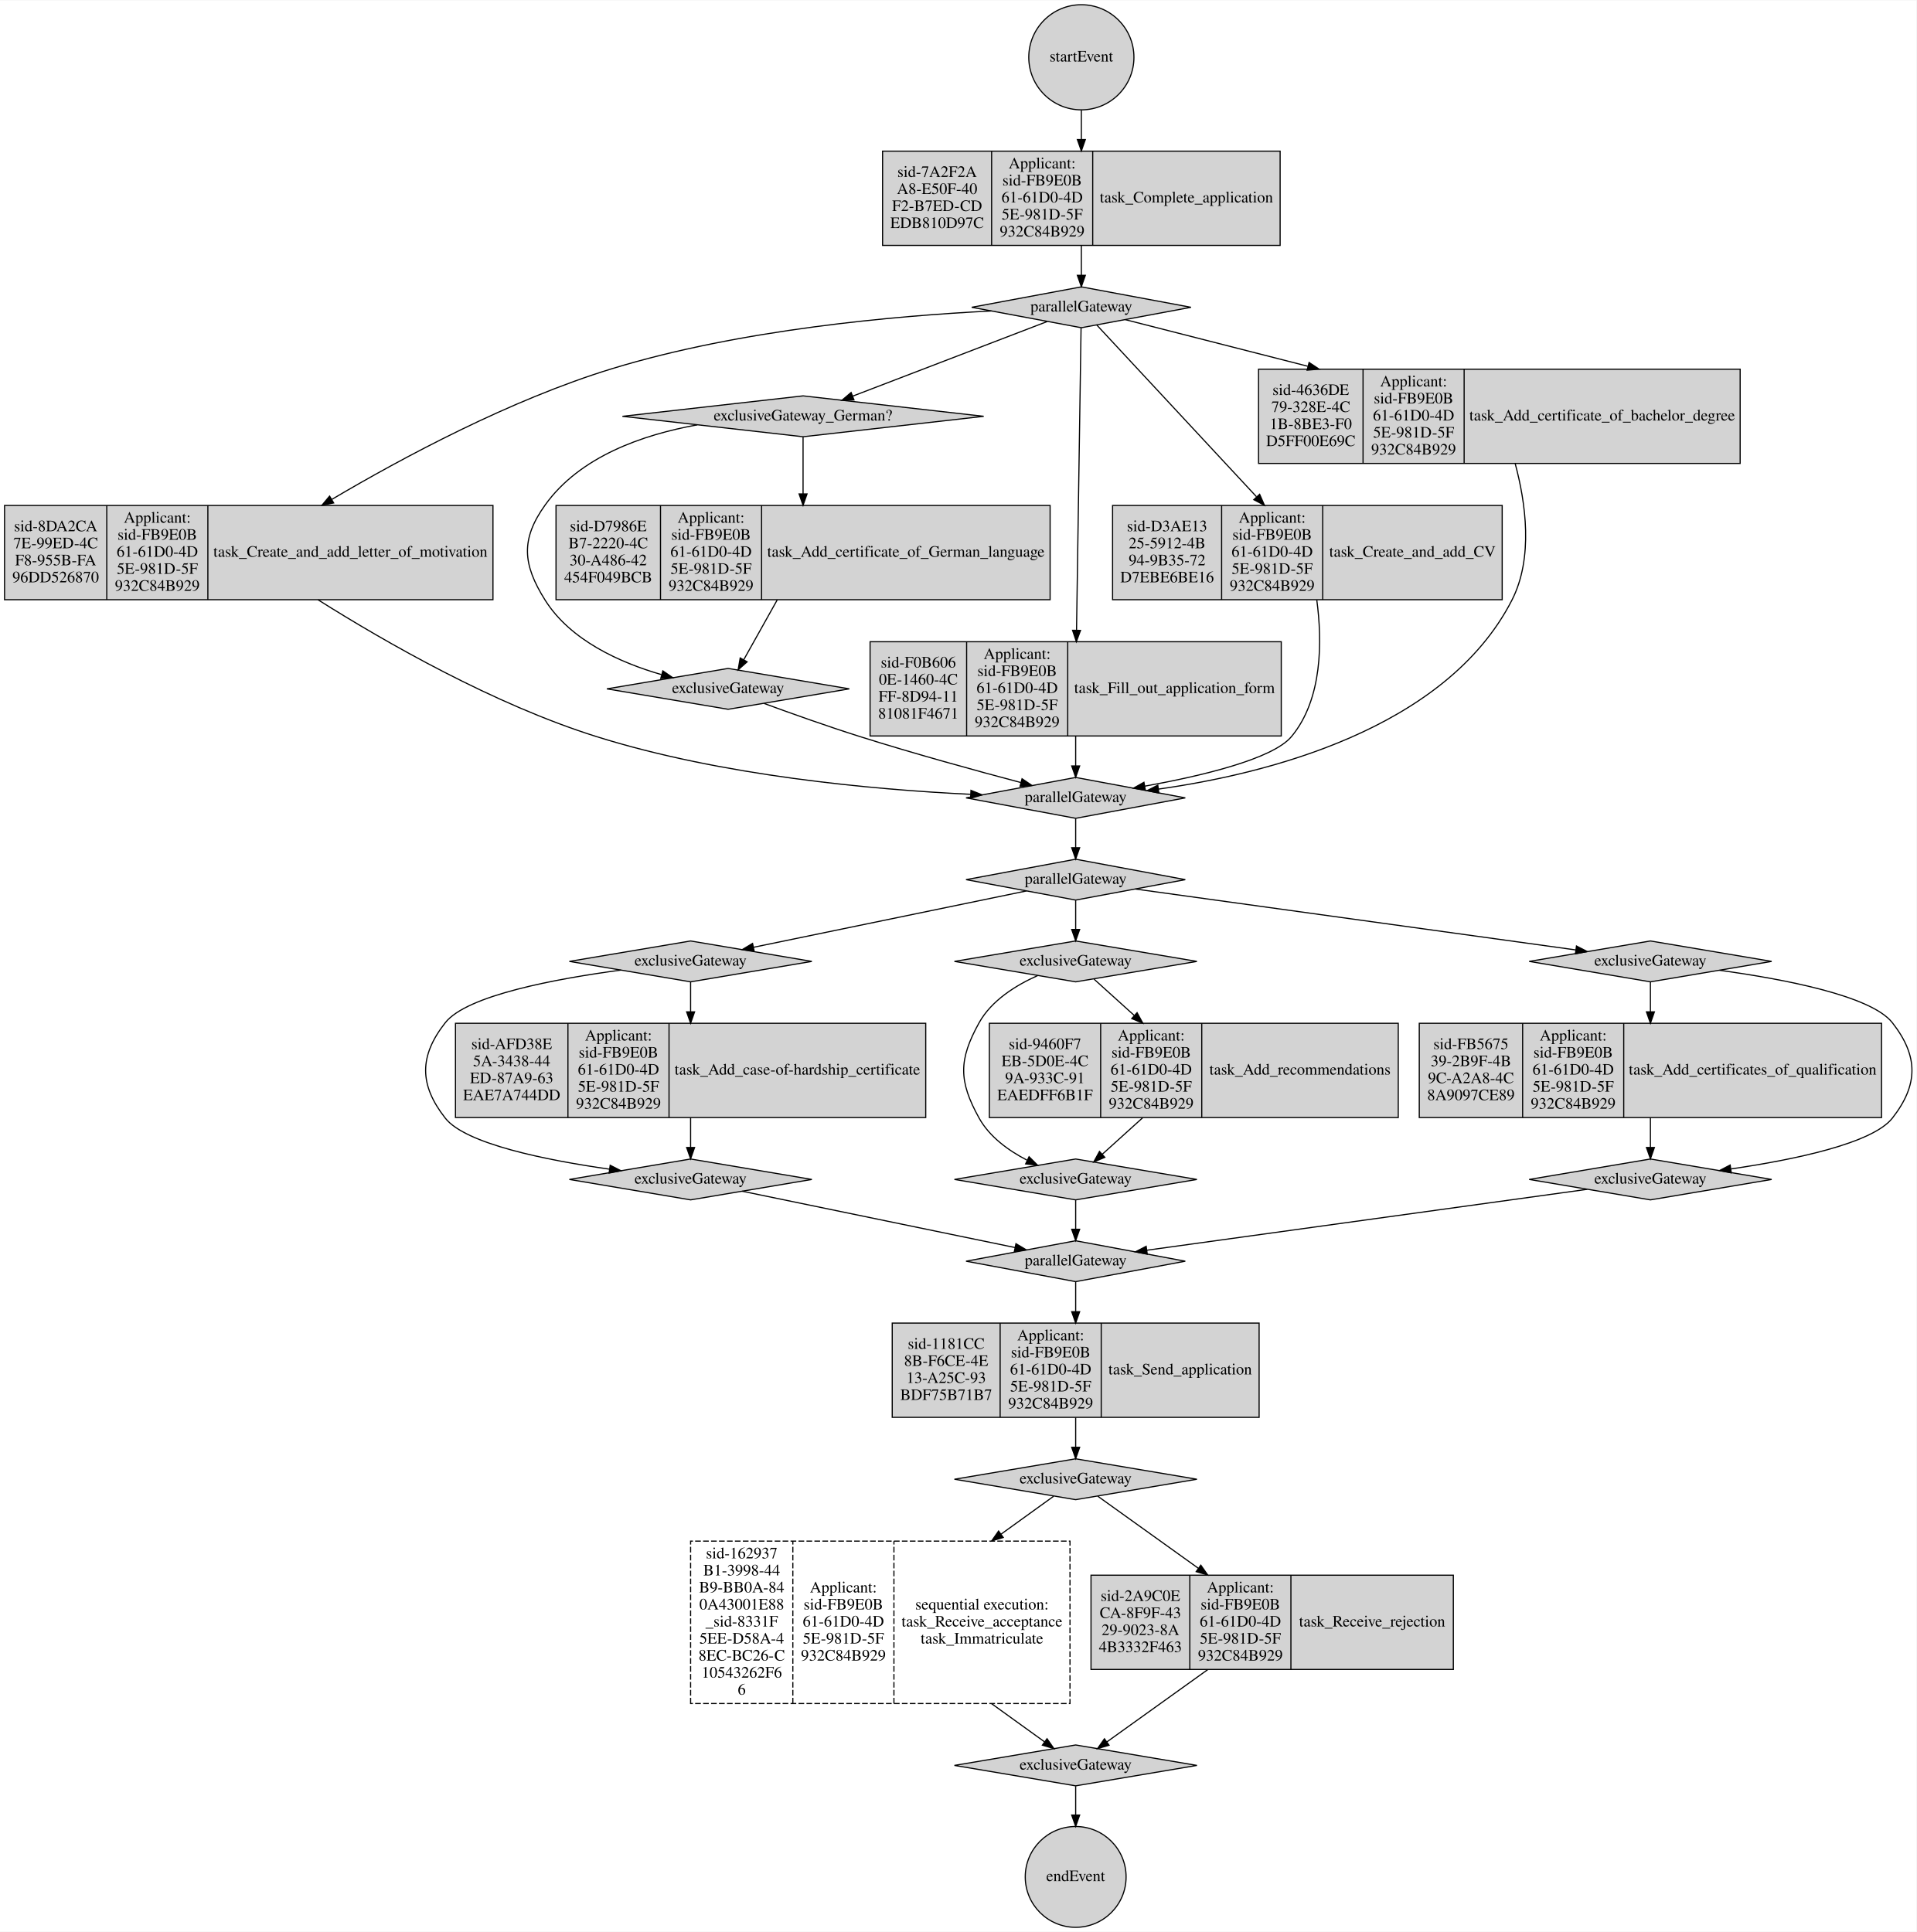
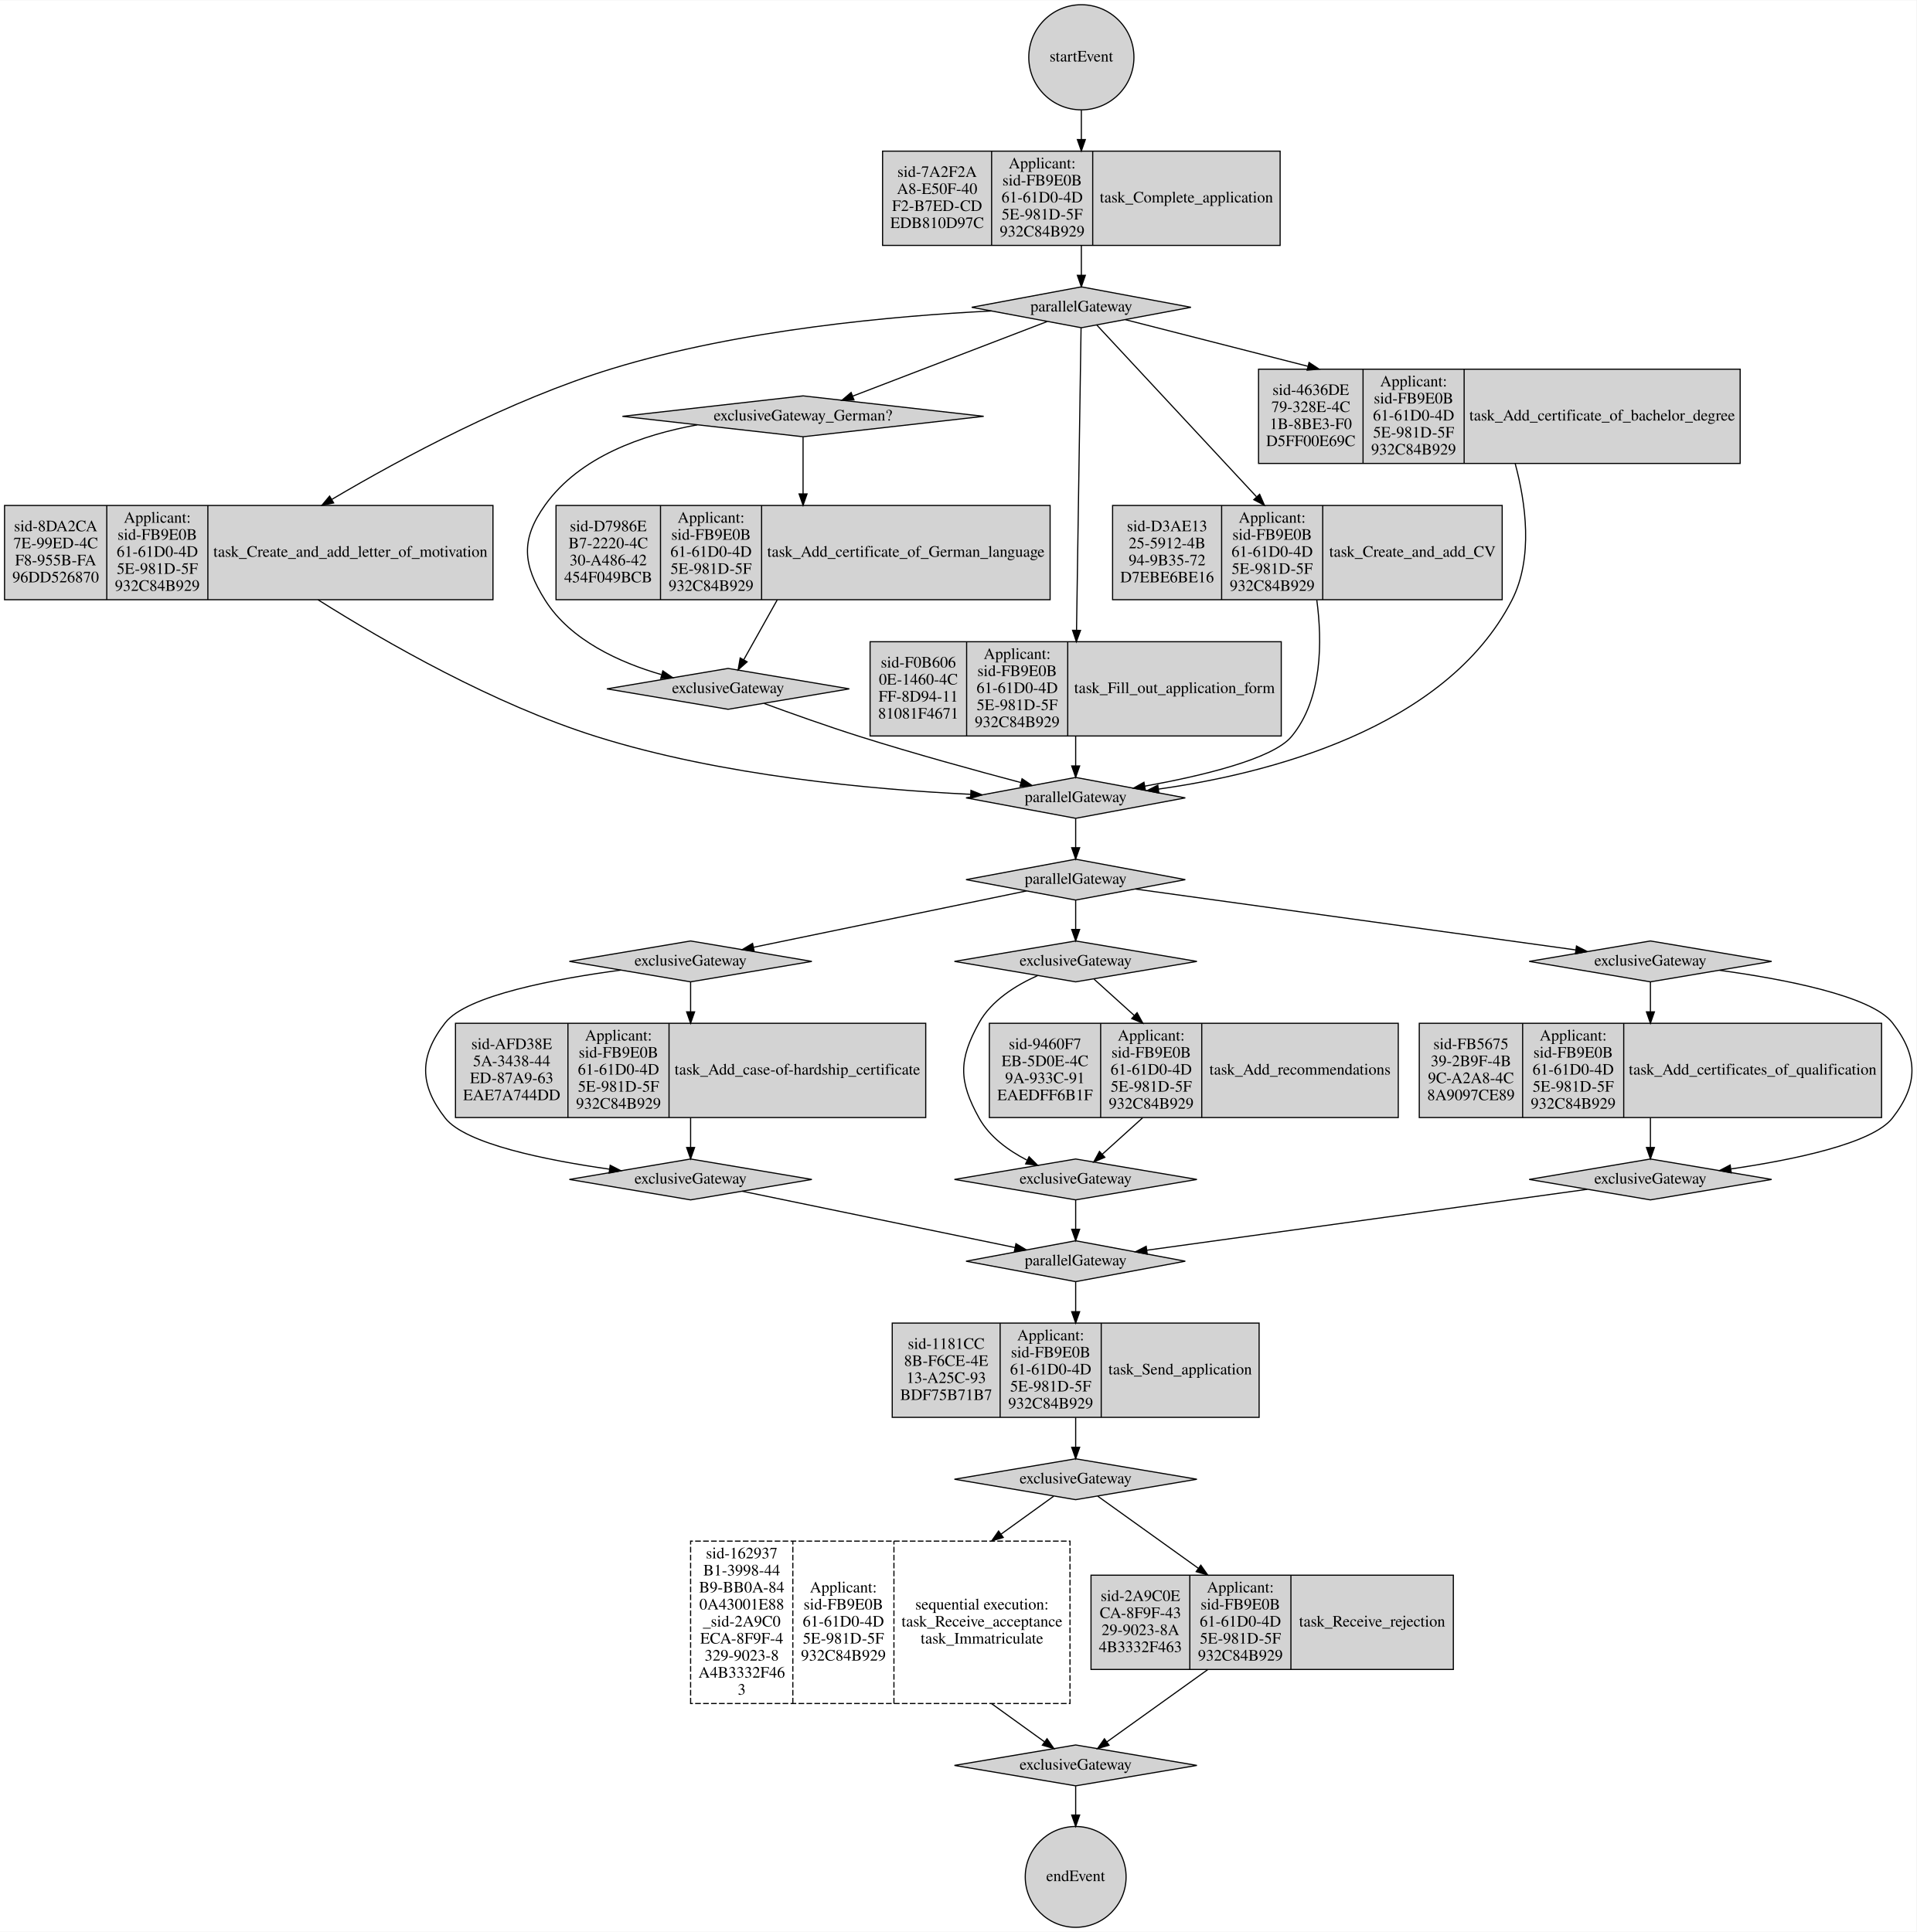
<svg xmlns="http://www.w3.org/2000/svg" width="600px" height="605px" viewBox="0.00 0.00 1687.24 1700.68">
  <g id="graph0" class="graph" transform="scale(1.0 1.0) rotate(0) translate(4 1696.68)">
    <polygon fill="white" stroke="transparent" points="-4,4 -4,-1696.68 1683.24,-1696.68 1683.24,4 -4,4" />
    <g id="node1" class="node">
      <polygon fill="lightgrey" stroke="black" points="637,-1108.39 530.26,-1090.39 637,-1072.39 743.74,-1090.39 637,-1108.39" />
      <text text-anchor="middle" x="637" y="-1086.69" font-family="Times,serif" font-size="14.00">exclusiveGateway</text>
    </g>
-     <g id="node18" class="node">
+     <g id="node17" class="node">
      <polygon fill="lightgrey" stroke="black" points="943,-1012.39 846.48,-994.39 943,-976.39 1039.52,-994.39 943,-1012.39" />
      <text text-anchor="middle" x="943" y="-990.69" font-family="Times,serif" font-size="14.00">parallelGateway</text>
    </g>
    <g id="edge1" class="edge">
      <path fill="none" stroke="black" d="M668.81,-1077.5C692.01,-1068.98 724.28,-1057.46 753,-1048.39 800.81,-1033.29 856.09,-1018.13 894.64,-1007.91" />
      <polygon fill="black" stroke="black" points="895.79,-1011.23 904.56,-1005.3 894,-1004.46 895.79,-1011.23" />
    </g>
    <g id="node2" class="node">
-       <polygon fill="none" stroke="black" stroke-dasharray="5,2" points="604,-196.89 604,-339.89 938,-339.89 938,-196.89 604,-196.89" />
-       <text text-anchor="middle" x="649" y="-324.69" font-family="Times,serif" font-size="14.00">sid-162937</text>
-       <text text-anchor="middle" x="649" y="-309.69" font-family="Times,serif" font-size="14.00">B1-3998-44</text>
-       <text text-anchor="middle" x="649" y="-294.69" font-family="Times,serif" font-size="14.00">B9-BB0A-84</text>
-       <text text-anchor="middle" x="649" y="-279.69" font-family="Times,serif" font-size="14.00">0A43001E88</text>
-       <text text-anchor="middle" x="649" y="-264.69" font-family="Times,serif" font-size="14.00">_sid-8331F</text>
-       <text text-anchor="middle" x="649" y="-249.69" font-family="Times,serif" font-size="14.00">5EE-D58A-4</text>
-       <text text-anchor="middle" x="649" y="-234.69" font-family="Times,serif" font-size="14.00">8EC-BC26-C</text>
-       <text text-anchor="middle" x="649" y="-219.69" font-family="Times,serif" font-size="14.00">10543262F6</text>
-       <text text-anchor="middle" x="649" y="-204.69" font-family="Times,serif" font-size="14.00">6</text>
-       <polyline fill="none" stroke="black" stroke-dasharray="5,2" points="694,-196.89 694,-339.89 " />
-       <text text-anchor="middle" x="738.5" y="-294.69" font-family="Times,serif" font-size="14.00">Applicant:</text>
-       <text text-anchor="middle" x="738.5" y="-279.69" font-family="Times,serif" font-size="14.00">sid-FB9E0B</text>
-       <text text-anchor="middle" x="738.5" y="-264.69" font-family="Times,serif" font-size="14.00">61-61D0-4D</text>
-       <text text-anchor="middle" x="738.5" y="-249.69" font-family="Times,serif" font-size="14.00">5E-981D-5F</text>
-       <text text-anchor="middle" x="738.5" y="-234.69" font-family="Times,serif" font-size="14.00">932C84B929</text>
-       <polyline fill="none" stroke="black" stroke-dasharray="5,2" points="783,-196.89 783,-339.89 " />
-       <text text-anchor="middle" x="860.5" y="-279.69" font-family="Times,serif" font-size="14.00">sequential execution:</text>
-       <text text-anchor="middle" x="860.5" y="-264.69" font-family="Times,serif" font-size="14.00">task_Receive_acceptance</text>
-       <text text-anchor="middle" x="860.5" y="-249.69" font-family="Times,serif" font-size="14.00">task_Immatriculate</text>
-     </g>
-     <g id="node21" class="node">
-       <polygon fill="lightgrey" stroke="black" points="943,-160.39 836.26,-142.39 943,-124.39 1049.74,-142.39 943,-160.39" />
-       <text text-anchor="middle" x="943" y="-138.69" font-family="Times,serif" font-size="14.00">exclusiveGateway</text>
-     </g>
-     <g id="edge2" class="edge">
-       <path fill="none" stroke="black" d="M868.81,-196.88C885.89,-184.56 902.34,-172.7 915.39,-163.3" />
-       <polygon fill="black" stroke="black" points="917.78,-165.89 923.85,-157.2 913.69,-160.21 917.78,-165.89" />
-     </g>
-     <g id="node3" class="node">
      <polygon fill="lightgrey" stroke="black" points="1245.5,-712.89 1245.5,-795.89 1652.5,-795.89 1652.5,-712.89 1245.5,-712.89" />
      <text text-anchor="middle" x="1291" y="-773.19" font-family="Times,serif" font-size="14.00">sid-FB5675</text>
      <text text-anchor="middle" x="1291" y="-758.19" font-family="Times,serif" font-size="14.00">39-2B9F-4B</text>
      <text text-anchor="middle" x="1291" y="-743.19" font-family="Times,serif" font-size="14.00">9C-A2A8-4C</text>
      <text text-anchor="middle" x="1291" y="-728.19" font-family="Times,serif" font-size="14.00">8A9097CE89</text>
      <polyline fill="none" stroke="black" points="1336.5,-712.89 1336.5,-795.89 " />
      <text text-anchor="middle" x="1381" y="-780.69" font-family="Times,serif" font-size="14.00">Applicant:</text>
      <text text-anchor="middle" x="1381" y="-765.69" font-family="Times,serif" font-size="14.00">sid-FB9E0B</text>
      <text text-anchor="middle" x="1381" y="-750.69" font-family="Times,serif" font-size="14.00">61-61D0-4D</text>
      <text text-anchor="middle" x="1381" y="-735.69" font-family="Times,serif" font-size="14.00">5E-981D-5F</text>
      <text text-anchor="middle" x="1381" y="-720.69" font-family="Times,serif" font-size="14.00">932C84B929</text>
      <polyline fill="none" stroke="black" points="1425.5,-712.89 1425.5,-795.89 " />
      <text text-anchor="middle" x="1539" y="-750.69" font-family="Times,serif" font-size="14.00">task_Add_certificates_of_qualification</text>
    </g>
-     <g id="node6" class="node">
+     <g id="node5" class="node">
      <polygon fill="lightgrey" stroke="black" points="1449,-676.39 1342.26,-658.39 1449,-640.39 1555.74,-658.39 1449,-676.39" />
      <text text-anchor="middle" x="1449" y="-654.69" font-family="Times,serif" font-size="14.00">exclusiveGateway</text>
    </g>
-     <g id="edge3" class="edge">
+     <g id="edge2" class="edge">
      <path fill="none" stroke="black" d="M1449,-712.71C1449,-703.88 1449,-694.74 1449,-686.58" />
      <polygon fill="black" stroke="black" points="1452.5,-686.52 1449,-676.52 1445.5,-686.52 1452.5,-686.52" />
    </g>
-     <g id="node4" class="node">
+     <g id="node3" class="node">
      <polygon fill="lightgrey" stroke="black" points="0,-1168.89 0,-1251.89 430,-1251.89 430,-1168.89 0,-1168.89" />
      <text text-anchor="middle" x="45" y="-1229.19" font-family="Times,serif" font-size="14.00">sid-8DA2CA</text>
      <text text-anchor="middle" x="45" y="-1214.19" font-family="Times,serif" font-size="14.00">7E-99ED-4C</text>
      <text text-anchor="middle" x="45" y="-1199.19" font-family="Times,serif" font-size="14.00">F8-955B-FA</text>
      <text text-anchor="middle" x="45" y="-1184.19" font-family="Times,serif" font-size="14.00">96DD526870</text>
      <polyline fill="none" stroke="black" points="90,-1168.89 90,-1251.89 " />
      <text text-anchor="middle" x="134.5" y="-1236.69" font-family="Times,serif" font-size="14.00">Applicant:</text>
      <text text-anchor="middle" x="134.5" y="-1221.69" font-family="Times,serif" font-size="14.00">sid-FB9E0B</text>
      <text text-anchor="middle" x="134.5" y="-1206.69" font-family="Times,serif" font-size="14.00">61-61D0-4D</text>
      <text text-anchor="middle" x="134.5" y="-1191.69" font-family="Times,serif" font-size="14.00">5E-981D-5F</text>
      <text text-anchor="middle" x="134.5" y="-1176.69" font-family="Times,serif" font-size="14.00">932C84B929</text>
      <polyline fill="none" stroke="black" points="179,-1168.89 179,-1251.89 " />
      <text text-anchor="middle" x="304.5" y="-1206.69" font-family="Times,serif" font-size="14.00">task_Create_and_add_letter_of_motivation</text>
    </g>
-     <g id="edge4" class="edge">
+     <g id="edge3" class="edge">
      <path fill="none" stroke="black" d="M275.99,-1168.82C335.77,-1131.16 430.81,-1076.75 521,-1048.39 630.94,-1013.83 763.67,-1001.71 850.55,-997.51" />
      <polygon fill="black" stroke="black" points="850.82,-1001.01 860.65,-997.05 850.5,-994.01 850.82,-1001.01" />
    </g>
-     <g id="node5" class="node">
+     <g id="node4" class="node">
      <polygon fill="lightgrey" stroke="black" points="604,-868.39 497.26,-850.39 604,-832.39 710.74,-850.39 604,-868.39" />
      <text text-anchor="middle" x="604" y="-846.69" font-family="Times,serif" font-size="14.00">exclusiveGateway</text>
    </g>
-     <g id="node7" class="node">
+     <g id="node6" class="node">
      <polygon fill="lightgrey" stroke="black" points="604,-676.39 497.26,-658.39 604,-640.39 710.74,-658.39 604,-676.39" />
      <text text-anchor="middle" x="604" y="-654.69" font-family="Times,serif" font-size="14.00">exclusiveGateway</text>
    </g>
-     <g id="edge6" class="edge">
+     <g id="edge5" class="edge">
      <path fill="none" stroke="black" d="M542.63,-842.73C485.68,-835.14 406.94,-820.55 388,-796.39 364.96,-767.02 364.96,-741.77 388,-712.39 405.83,-689.65 476.66,-675.39 532.41,-667.46" />
      <polygon fill="black" stroke="black" points="533.2,-670.88 542.63,-666.05 532.24,-663.95 533.2,-670.88" />
    </g>
-     <g id="node8" class="node">
+     <g id="node7" class="node">
      <polygon fill="lightgrey" stroke="black" points="397,-712.89 397,-795.89 811,-795.89 811,-712.89 397,-712.89" />
      <text text-anchor="middle" x="446.5" y="-773.19" font-family="Times,serif" font-size="14.00">sid-AFD38E</text>
      <text text-anchor="middle" x="446.5" y="-758.19" font-family="Times,serif" font-size="14.00">5A-3438-44</text>
      <text text-anchor="middle" x="446.5" y="-743.19" font-family="Times,serif" font-size="14.00">ED-87A9-63</text>
      <text text-anchor="middle" x="446.5" y="-728.19" font-family="Times,serif" font-size="14.00">EAE7A744DD</text>
      <polyline fill="none" stroke="black" points="496,-712.89 496,-795.89 " />
      <text text-anchor="middle" x="540.5" y="-780.69" font-family="Times,serif" font-size="14.00">Applicant:</text>
      <text text-anchor="middle" x="540.5" y="-765.69" font-family="Times,serif" font-size="14.00">sid-FB9E0B</text>
      <text text-anchor="middle" x="540.5" y="-750.69" font-family="Times,serif" font-size="14.00">61-61D0-4D</text>
      <text text-anchor="middle" x="540.5" y="-735.69" font-family="Times,serif" font-size="14.00">5E-981D-5F</text>
      <text text-anchor="middle" x="540.5" y="-720.69" font-family="Times,serif" font-size="14.00">932C84B929</text>
      <polyline fill="none" stroke="black" points="585,-712.89 585,-795.89 " />
      <text text-anchor="middle" x="698" y="-750.69" font-family="Times,serif" font-size="14.00">task_Add_case-of-hardship_certificate</text>
    </g>
-     <g id="edge5" class="edge">
+     <g id="edge4" class="edge">
      <path fill="none" stroke="black" d="M604,-832.15C604,-824.68 604,-815.5 604,-806.12" />
      <polygon fill="black" stroke="black" points="607.5,-805.94 604,-795.94 600.5,-805.94 607.5,-805.94" />
    </g>
-     <g id="node11" class="node">
+     <g id="node10" class="node">
      <polygon fill="lightgrey" stroke="black" points="943,-604.39 846.48,-586.39 943,-568.39 1039.52,-586.39 943,-604.39" />
      <text text-anchor="middle" x="943" y="-582.69" font-family="Times,serif" font-size="14.00">parallelGateway</text>
    </g>
-     <g id="edge7" class="edge">
+     <g id="edge6" class="edge">
      <path fill="none" stroke="black" d="M1393.4,-649.7C1298.34,-636.55 1105.2,-609.83 1005.57,-596.05" />
      <polygon fill="black" stroke="black" points="1006.03,-592.58 995.64,-594.67 1005.07,-599.51 1006.03,-592.58" />
    </g>
-     <g id="edge8" class="edge">
+     <g id="edge7" class="edge">
      <path fill="none" stroke="black" d="M649.37,-648.02C711.66,-635.16 823.47,-612.07 889.69,-598.4" />
      <polygon fill="black" stroke="black" points="890.42,-601.82 899.51,-596.37 889.01,-594.97 890.42,-601.82" />
    </g>
-     <g id="edge9" class="edge">
+     <g id="edge8" class="edge">
      <path fill="none" stroke="black" d="M604,-712.71C604,-703.88 604,-694.74 604,-686.58" />
      <polygon fill="black" stroke="black" points="607.5,-686.52 604,-676.52 600.5,-686.52 607.5,-686.52" />
    </g>
-     <g id="node9" class="node">
+     <g id="node8" class="node">
      <polygon fill="lightgrey" stroke="black" points="948,-1444.39 851.48,-1426.39 948,-1408.39 1044.52,-1426.39 948,-1444.39" />
      <text text-anchor="middle" x="948" y="-1422.69" font-family="Times,serif" font-size="14.00">parallelGateway</text>
    </g>
-     <g id="edge14" class="edge">
+     <g id="edge13" class="edge">
      <path fill="none" stroke="black" d="M868.7,-1423.14C784.3,-1418.92 647.68,-1406.86 535,-1372.39 445.68,-1345.07 351.03,-1294.39 288.04,-1257.17" />
      <polygon fill="black" stroke="black" points="289.75,-1254.11 279.37,-1252.01 286.17,-1260.13 289.75,-1254.11" />
    </g>
-     <g id="node14" class="node">
+     <g id="node13" class="node">
      <polygon fill="lightgrey" stroke="black" points="703,-1348.39 543.97,-1330.39 703,-1312.39 862.03,-1330.39 703,-1348.39" />
      <text text-anchor="middle" x="703" y="-1326.69" font-family="Times,serif" font-size="14.00">exclusiveGateway_German?</text>
    </g>
-     <g id="edge13" class="edge">
+     <g id="edge12" class="edge">
      <path fill="none" stroke="black" d="M917.96,-1413.87C875.07,-1397.41 796.04,-1367.09 746.68,-1348.15" />
      <polygon fill="black" stroke="black" points="747.82,-1344.84 737.23,-1344.52 745.31,-1351.37 747.82,-1344.84" />
    </g>
-     <g id="node16" class="node">
+     <g id="node15" class="node">
      <polygon fill="lightgrey" stroke="black" points="762,-1048.89 762,-1131.89 1124,-1131.89 1124,-1048.89 762,-1048.89" />
      <text text-anchor="middle" x="804.5" y="-1109.19" font-family="Times,serif" font-size="14.00">sid-F0B606</text>
      <text text-anchor="middle" x="804.5" y="-1094.19" font-family="Times,serif" font-size="14.00">0E-1460-4C</text>
      <text text-anchor="middle" x="804.5" y="-1079.19" font-family="Times,serif" font-size="14.00">FF-8D94-11</text>
      <text text-anchor="middle" x="804.5" y="-1064.19" font-family="Times,serif" font-size="14.00">81081F4671</text>
      <polyline fill="none" stroke="black" points="847,-1048.89 847,-1131.89 " />
      <text text-anchor="middle" x="891.5" y="-1116.69" font-family="Times,serif" font-size="14.00">Applicant:</text>
      <text text-anchor="middle" x="891.5" y="-1101.69" font-family="Times,serif" font-size="14.00">sid-FB9E0B</text>
      <text text-anchor="middle" x="891.5" y="-1086.69" font-family="Times,serif" font-size="14.00">61-61D0-4D</text>
      <text text-anchor="middle" x="891.5" y="-1071.69" font-family="Times,serif" font-size="14.00">5E-981D-5F</text>
      <text text-anchor="middle" x="891.5" y="-1056.69" font-family="Times,serif" font-size="14.00">932C84B929</text>
      <polyline fill="none" stroke="black" points="936,-1048.89 936,-1131.89 " />
      <text text-anchor="middle" x="1030" y="-1086.69" font-family="Times,serif" font-size="14.00">task_Fill_out_application_form</text>
    </g>
-     <g id="edge12" class="edge">
+     <g id="edge11" class="edge">
      <path fill="none" stroke="black" d="M947.75,-1408.37C947.02,-1359.74 944.91,-1218.8 943.76,-1142.28" />
      <polygon fill="black" stroke="black" points="947.26,-1141.87 943.61,-1131.92 940.26,-1141.97 947.26,-1141.87" />
    </g>
-     <g id="node17" class="node">
+     <g id="node16" class="node">
      <polygon fill="lightgrey" stroke="black" points="975.5,-1168.89 975.5,-1251.89 1318.5,-1251.89 1318.5,-1168.89 975.5,-1168.89" />
      <text text-anchor="middle" x="1023.5" y="-1229.19" font-family="Times,serif" font-size="14.00">sid-D3AE13</text>
      <text text-anchor="middle" x="1023.5" y="-1214.19" font-family="Times,serif" font-size="14.00">25-5912-4B</text>
      <text text-anchor="middle" x="1023.5" y="-1199.19" font-family="Times,serif" font-size="14.00">94-9B35-72</text>
      <text text-anchor="middle" x="1023.5" y="-1184.19" font-family="Times,serif" font-size="14.00">D7EBE6BE16</text>
      <polyline fill="none" stroke="black" points="1071.5,-1168.89 1071.5,-1251.89 " />
      <text text-anchor="middle" x="1116" y="-1236.69" font-family="Times,serif" font-size="14.00">Applicant:</text>
      <text text-anchor="middle" x="1116" y="-1221.69" font-family="Times,serif" font-size="14.00">sid-FB9E0B</text>
      <text text-anchor="middle" x="1116" y="-1206.69" font-family="Times,serif" font-size="14.00">61-61D0-4D</text>
      <text text-anchor="middle" x="1116" y="-1191.69" font-family="Times,serif" font-size="14.00">5E-981D-5F</text>
      <text text-anchor="middle" x="1116" y="-1176.69" font-family="Times,serif" font-size="14.00">932C84B929</text>
      <polyline fill="none" stroke="black" points="1160.5,-1168.89 1160.5,-1251.89 " />
      <text text-anchor="middle" x="1239.5" y="-1206.69" font-family="Times,serif" font-size="14.00">task_Create_and_add_CV</text>
    </g>
-     <g id="edge11" class="edge">
+     <g id="edge10" class="edge">
      <path fill="none" stroke="black" d="M961.68,-1410.68C990.18,-1380.03 1057.04,-1308.13 1102.16,-1259.61" />
      <polygon fill="black" stroke="black" points="1104.96,-1261.74 1109.21,-1252.03 1099.83,-1256.97 1104.96,-1261.74" />
    </g>
    <g id="node26" class="node">
      <polygon fill="lightgrey" stroke="black" points="1104,-1288.89 1104,-1371.89 1528,-1371.89 1528,-1288.89 1104,-1288.89" />
      <text text-anchor="middle" x="1150" y="-1349.19" font-family="Times,serif" font-size="14.00">sid-4636DE</text>
      <text text-anchor="middle" x="1150" y="-1334.19" font-family="Times,serif" font-size="14.00">79-328E-4C</text>
      <text text-anchor="middle" x="1150" y="-1319.19" font-family="Times,serif" font-size="14.00">1B-8BE3-F0</text>
      <text text-anchor="middle" x="1150" y="-1304.19" font-family="Times,serif" font-size="14.00">D5FF00E69C</text>
      <polyline fill="none" stroke="black" points="1196,-1288.89 1196,-1371.89 " />
      <text text-anchor="middle" x="1240.5" y="-1356.69" font-family="Times,serif" font-size="14.00">Applicant:</text>
      <text text-anchor="middle" x="1240.5" y="-1341.69" font-family="Times,serif" font-size="14.00">sid-FB9E0B</text>
      <text text-anchor="middle" x="1240.5" y="-1326.69" font-family="Times,serif" font-size="14.00">61-61D0-4D</text>
      <text text-anchor="middle" x="1240.5" y="-1311.69" font-family="Times,serif" font-size="14.00">5E-981D-5F</text>
      <text text-anchor="middle" x="1240.5" y="-1296.69" font-family="Times,serif" font-size="14.00">932C84B929</text>
      <polyline fill="none" stroke="black" points="1285,-1288.89 1285,-1371.89 " />
      <text text-anchor="middle" x="1406.5" y="-1326.69" font-family="Times,serif" font-size="14.00">task_Add_certificate_of_bachelor_degree</text>
    </g>
-     <g id="edge10" class="edge">
+     <g id="edge9" class="edge">
      <path fill="none" stroke="black" d="M986.69,-1415.51C1025.32,-1405.64 1087.41,-1389.78 1147.33,-1374.48" />
      <polygon fill="black" stroke="black" points="1148.49,-1377.79 1157.31,-1371.93 1146.75,-1371.01 1148.49,-1377.79" />
    </g>
-     <g id="node10" class="node">
+     <g id="node9" class="node">
      <ellipse fill="lightgrey" stroke="black" cx="948" cy="-1646.54" rx="46.29" ry="46.29" />
      <text text-anchor="middle" x="948" y="-1642.84" font-family="Times,serif" font-size="14.00">startEvent</text>
    </g>
    <g id="node25" class="node">
      <polygon fill="lightgrey" stroke="black" points="773,-1480.89 773,-1563.89 1123,-1563.89 1123,-1480.89 773,-1480.89" />
      <text text-anchor="middle" x="821" y="-1541.19" font-family="Times,serif" font-size="14.00">sid-7A2F2A</text>
      <text text-anchor="middle" x="821" y="-1526.19" font-family="Times,serif" font-size="14.00">A8-E50F-40</text>
      <text text-anchor="middle" x="821" y="-1511.19" font-family="Times,serif" font-size="14.00">F2-B7ED-CD</text>
      <text text-anchor="middle" x="821" y="-1496.19" font-family="Times,serif" font-size="14.00">EDB810D97C</text>
      <polyline fill="none" stroke="black" points="869,-1480.89 869,-1563.89 " />
      <text text-anchor="middle" x="913.5" y="-1548.69" font-family="Times,serif" font-size="14.00">Applicant:</text>
      <text text-anchor="middle" x="913.5" y="-1533.69" font-family="Times,serif" font-size="14.00">sid-FB9E0B</text>
      <text text-anchor="middle" x="913.5" y="-1518.69" font-family="Times,serif" font-size="14.00">61-61D0-4D</text>
      <text text-anchor="middle" x="913.5" y="-1503.69" font-family="Times,serif" font-size="14.00">5E-981D-5F</text>
      <text text-anchor="middle" x="913.5" y="-1488.69" font-family="Times,serif" font-size="14.00">932C84B929</text>
      <polyline fill="none" stroke="black" points="958,-1480.89 958,-1563.89 " />
      <text text-anchor="middle" x="1040.5" y="-1518.69" font-family="Times,serif" font-size="14.00">task_Complete_application</text>
    </g>
-     <g id="edge15" class="edge">
+     <g id="edge14" class="edge">
      <path fill="none" stroke="black" d="M948,-1600.06C948,-1591.66 948,-1582.85 948,-1574.31" />
      <polygon fill="black" stroke="black" points="951.5,-1574.08 948,-1564.08 944.5,-1574.08 951.5,-1574.08" />
    </g>
-     <g id="node12" class="node">
+     <g id="node11" class="node">
      <polygon fill="lightgrey" stroke="black" points="781.5,-448.89 781.5,-531.89 1104.5,-531.89 1104.5,-448.89 781.5,-448.89" />
      <text text-anchor="middle" x="829" y="-509.19" font-family="Times,serif" font-size="14.00">sid-1181CC</text>
      <text text-anchor="middle" x="829" y="-494.19" font-family="Times,serif" font-size="14.00">8B-F6CE-4E</text>
      <text text-anchor="middle" x="829" y="-479.19" font-family="Times,serif" font-size="14.00">13-A25C-93</text>
      <text text-anchor="middle" x="829" y="-464.19" font-family="Times,serif" font-size="14.00">BDF75B71B7</text>
      <polyline fill="none" stroke="black" points="876.5,-448.89 876.5,-531.89 " />
      <text text-anchor="middle" x="921" y="-516.69" font-family="Times,serif" font-size="14.00">Applicant:</text>
      <text text-anchor="middle" x="921" y="-501.69" font-family="Times,serif" font-size="14.00">sid-FB9E0B</text>
      <text text-anchor="middle" x="921" y="-486.69" font-family="Times,serif" font-size="14.00">61-61D0-4D</text>
      <text text-anchor="middle" x="921" y="-471.69" font-family="Times,serif" font-size="14.00">5E-981D-5F</text>
      <text text-anchor="middle" x="921" y="-456.69" font-family="Times,serif" font-size="14.00">932C84B929</text>
      <polyline fill="none" stroke="black" points="965.5,-448.89 965.5,-531.89 " />
      <text text-anchor="middle" x="1035" y="-486.69" font-family="Times,serif" font-size="14.00">task_Send_application</text>
    </g>
-     <g id="edge16" class="edge">
+     <g id="edge15" class="edge">
      <path fill="none" stroke="black" d="M943,-568.15C943,-560.68 943,-551.5 943,-542.12" />
      <polygon fill="black" stroke="black" points="946.5,-541.94 943,-531.94 939.5,-541.94 946.5,-541.94" />
    </g>
    <g id="node24" class="node">
      <polygon fill="lightgrey" stroke="black" points="943,-412.39 836.26,-394.39 943,-376.39 1049.74,-394.39 943,-412.39" />
      <text text-anchor="middle" x="943" y="-390.69" font-family="Times,serif" font-size="14.00">exclusiveGateway</text>
    </g>
-     <g id="edge17" class="edge">
+     <g id="edge16" class="edge">
      <path fill="none" stroke="black" d="M943,-448.71C943,-439.88 943,-430.74 943,-422.58" />
      <polygon fill="black" stroke="black" points="946.5,-422.52 943,-412.52 939.5,-422.52 946.5,-422.52" />
    </g>
-     <g id="node13" class="node">
+     <g id="node12" class="node">
      <polygon fill="lightgrey" stroke="black" points="943,-676.39 836.26,-658.39 943,-640.39 1049.74,-658.39 943,-676.39" />
      <text text-anchor="middle" x="943" y="-654.69" font-family="Times,serif" font-size="14.00">exclusiveGateway</text>
    </g>
-     <g id="edge18" class="edge">
+     <g id="edge17" class="edge">
      <path fill="none" stroke="black" d="M943,-640.09C943,-632.37 943,-623.1 943,-614.5" />
      <polygon fill="black" stroke="black" points="946.5,-614.5 943,-604.5 939.5,-614.5 946.5,-614.5" />
    </g>
-     <g id="edge20" class="edge">
+     <g id="edge19" class="edge">
      <path fill="none" stroke="black" d="M609.89,-1322.86C561.57,-1314.18 506.43,-1294.84 476,-1252.39 454.25,-1222.05 456.09,-1199.98 476,-1168.39 498.35,-1132.93 542.04,-1113.45 578.27,-1102.95" />
      <polygon fill="black" stroke="black" points="579.54,-1106.24 588.27,-1100.23 577.7,-1099.48 579.54,-1106.24" />
    </g>
    <g id="node22" class="node">
      <polygon fill="lightgrey" stroke="black" points="485.5,-1168.89 485.5,-1251.89 920.5,-1251.89 920.5,-1168.89 485.5,-1168.89" />
      <text text-anchor="middle" x="531.5" y="-1229.19" font-family="Times,serif" font-size="14.00">sid-D7986E</text>
      <text text-anchor="middle" x="531.5" y="-1214.19" font-family="Times,serif" font-size="14.00">B7-2220-4C</text>
      <text text-anchor="middle" x="531.5" y="-1199.19" font-family="Times,serif" font-size="14.00">30-A486-42</text>
      <text text-anchor="middle" x="531.5" y="-1184.19" font-family="Times,serif" font-size="14.00">454F049BCB</text>
      <polyline fill="none" stroke="black" points="577.5,-1168.89 577.5,-1251.89 " />
      <text text-anchor="middle" x="622" y="-1236.69" font-family="Times,serif" font-size="14.00">Applicant:</text>
      <text text-anchor="middle" x="622" y="-1221.69" font-family="Times,serif" font-size="14.00">sid-FB9E0B</text>
      <text text-anchor="middle" x="622" y="-1206.69" font-family="Times,serif" font-size="14.00">61-61D0-4D</text>
      <text text-anchor="middle" x="622" y="-1191.69" font-family="Times,serif" font-size="14.00">5E-981D-5F</text>
      <text text-anchor="middle" x="622" y="-1176.69" font-family="Times,serif" font-size="14.00">932C84B929</text>
      <polyline fill="none" stroke="black" points="666.5,-1168.89 666.5,-1251.89 " />
      <text text-anchor="middle" x="793.5" y="-1206.69" font-family="Times,serif" font-size="14.00">task_Add_certificate_of_German_language</text>
    </g>
-     <g id="edge19" class="edge">
+     <g id="edge18" class="edge">
      <path fill="none" stroke="black" d="M703,-1312.23C703,-1299.03 703,-1280.06 703,-1262.13" />
      <polygon fill="black" stroke="black" points="706.5,-1262.03 703,-1252.03 699.5,-1262.03 706.5,-1262.03" />
    </g>
-     <g id="node15" class="node">
+     <g id="node14" class="node">
      <ellipse fill="lightgrey" stroke="black" cx="943" cy="-44.2" rx="44.39" ry="44.39" />
      <text text-anchor="middle" x="943" y="-40.5" font-family="Times,serif" font-size="14.00">endEvent</text>
    </g>
-     <g id="edge21" class="edge">
+     <g id="edge20" class="edge">
      <path fill="none" stroke="black" d="M943,-1048.71C943,-1039.88 943,-1030.74 943,-1022.58" />
      <polygon fill="black" stroke="black" points="946.5,-1022.52 943,-1012.52 939.5,-1022.52 946.5,-1022.52" />
    </g>
-     <g id="edge22" class="edge">
+     <g id="edge21" class="edge">
      <path fill="none" stroke="black" d="M1155.29,-1168.57C1160.06,-1132.81 1160.51,-1081.53 1133,-1048.39 1116.43,-1028.42 1052.88,-1013.52 1003.79,-1004.69" />
      <polygon fill="black" stroke="black" points="1004.33,-1001.23 993.87,-1002.95 1003.12,-1008.12 1004.33,-1001.23" />
    </g>
-     <g id="node20" class="node">
+     <g id="node19" class="node">
      <polygon fill="lightgrey" stroke="black" points="943,-940.39 846.48,-922.39 943,-904.39 1039.52,-922.39 943,-940.39" />
      <text text-anchor="middle" x="943" y="-918.69" font-family="Times,serif" font-size="14.00">parallelGateway</text>
    </g>
-     <g id="edge23" class="edge">
+     <g id="edge22" class="edge">
      <path fill="none" stroke="black" d="M943,-976.09C943,-968.37 943,-959.1 943,-950.5" />
      <polygon fill="black" stroke="black" points="946.5,-950.5 943,-940.5 939.5,-950.5 946.5,-950.5" />
    </g>
-     <g id="node19" class="node">
+     <g id="node18" class="node">
      <polygon fill="lightgrey" stroke="black" points="867,-712.89 867,-795.89 1227,-795.89 1227,-712.89 867,-712.89" />
      <text text-anchor="middle" x="916" y="-773.19" font-family="Times,serif" font-size="14.00">sid-9460F7</text>
      <text text-anchor="middle" x="916" y="-758.19" font-family="Times,serif" font-size="14.00">EB-5D0E-4C</text>
      <text text-anchor="middle" x="916" y="-743.19" font-family="Times,serif" font-size="14.00">9A-933C-91</text>
      <text text-anchor="middle" x="916" y="-728.19" font-family="Times,serif" font-size="14.00">EAEDFF6B1F</text>
      <polyline fill="none" stroke="black" points="965,-712.89 965,-795.89 " />
      <text text-anchor="middle" x="1009.5" y="-780.69" font-family="Times,serif" font-size="14.00">Applicant:</text>
      <text text-anchor="middle" x="1009.5" y="-765.69" font-family="Times,serif" font-size="14.00">sid-FB9E0B</text>
      <text text-anchor="middle" x="1009.5" y="-750.69" font-family="Times,serif" font-size="14.00">61-61D0-4D</text>
      <text text-anchor="middle" x="1009.5" y="-735.69" font-family="Times,serif" font-size="14.00">5E-981D-5F</text>
      <text text-anchor="middle" x="1009.5" y="-720.69" font-family="Times,serif" font-size="14.00">932C84B929</text>
      <polyline fill="none" stroke="black" points="1054,-712.89 1054,-795.89 " />
      <text text-anchor="middle" x="1140.5" y="-750.69" font-family="Times,serif" font-size="14.00">task_Add_recommendations</text>
    </g>
-     <g id="edge24" class="edge">
+     <g id="edge23" class="edge">
      <path fill="none" stroke="black" d="M1001.99,-712.71C989.74,-701.64 976.96,-690.09 966.45,-680.58" />
      <polygon fill="black" stroke="black" points="968.66,-677.86 958.89,-673.76 963.96,-683.06 968.66,-677.86" />
    </g>
-     <g id="edge27" class="edge">
+     <g id="edge26" class="edge">
      <path fill="none" stroke="black" d="M899.72,-912.46C838.52,-899.82 726.65,-876.72 659.44,-862.84" />
      <polygon fill="black" stroke="black" points="659.95,-859.37 649.45,-860.78 658.54,-866.23 659.95,-859.37" />
    </g>
    <g id="node23" class="node">
      <polygon fill="lightgrey" stroke="black" points="943,-868.39 836.26,-850.39 943,-832.39 1049.74,-850.39 943,-868.39" />
      <text text-anchor="middle" x="943" y="-846.69" font-family="Times,serif" font-size="14.00">exclusiveGateway</text>
    </g>
-     <g id="edge26" class="edge">
+     <g id="edge25" class="edge">
      <path fill="none" stroke="black" d="M943,-904.09C943,-896.37 943,-887.1 943,-878.5" />
      <polygon fill="black" stroke="black" points="946.5,-878.5 943,-868.5 939.5,-878.5 946.5,-878.5" />
    </g>
    <g id="node27" class="node">
      <polygon fill="lightgrey" stroke="black" points="1449,-868.39 1342.26,-850.39 1449,-832.39 1555.74,-850.39 1449,-868.39" />
      <text text-anchor="middle" x="1449" y="-846.69" font-family="Times,serif" font-size="14.00">exclusiveGateway</text>
    </g>
-     <g id="edge25" class="edge">
+     <g id="edge24" class="edge">
      <path fill="none" stroke="black" d="M995.72,-914.1C1088.71,-901.23 1281.63,-874.55 1383.2,-860.5" />
      <polygon fill="black" stroke="black" points="1383.9,-863.93 1393.33,-859.09 1382.94,-857 1383.9,-863.93" />
+     </g>
+     <g id="node20" class="node">
+       <polygon fill="none" stroke="black" stroke-dasharray="5,2" points="604,-196.89 604,-339.89 938,-339.89 938,-196.89 604,-196.89" />
+       <text text-anchor="middle" x="649" y="-324.69" font-family="Times,serif" font-size="14.00">sid-162937</text>
+       <text text-anchor="middle" x="649" y="-309.69" font-family="Times,serif" font-size="14.00">B1-3998-44</text>
+       <text text-anchor="middle" x="649" y="-294.69" font-family="Times,serif" font-size="14.00">B9-BB0A-84</text>
+       <text text-anchor="middle" x="649" y="-279.69" font-family="Times,serif" font-size="14.00">0A43001E88</text>
+       <text text-anchor="middle" x="649" y="-264.69" font-family="Times,serif" font-size="14.00">_sid-2A9C0</text>
+       <text text-anchor="middle" x="649" y="-249.69" font-family="Times,serif" font-size="14.00">ECA-8F9F-4</text>
+       <text text-anchor="middle" x="649" y="-234.69" font-family="Times,serif" font-size="14.00">329-9023-8</text>
+       <text text-anchor="middle" x="649" y="-219.69" font-family="Times,serif" font-size="14.00">A4B3332F46</text>
+       <text text-anchor="middle" x="649" y="-204.69" font-family="Times,serif" font-size="14.00">3</text>
+       <polyline fill="none" stroke="black" stroke-dasharray="5,2" points="694,-196.89 694,-339.89 " />
+       <text text-anchor="middle" x="738.5" y="-294.69" font-family="Times,serif" font-size="14.00">Applicant:</text>
+       <text text-anchor="middle" x="738.5" y="-279.69" font-family="Times,serif" font-size="14.00">sid-FB9E0B</text>
+       <text text-anchor="middle" x="738.5" y="-264.69" font-family="Times,serif" font-size="14.00">61-61D0-4D</text>
+       <text text-anchor="middle" x="738.5" y="-249.69" font-family="Times,serif" font-size="14.00">5E-981D-5F</text>
+       <text text-anchor="middle" x="738.5" y="-234.69" font-family="Times,serif" font-size="14.00">932C84B929</text>
+       <polyline fill="none" stroke="black" stroke-dasharray="5,2" points="783,-196.89 783,-339.89 " />
+       <text text-anchor="middle" x="860.5" y="-279.69" font-family="Times,serif" font-size="14.00">sequential execution:</text>
+       <text text-anchor="middle" x="860.5" y="-264.69" font-family="Times,serif" font-size="14.00">task_Receive_acceptance</text>
+       <text text-anchor="middle" x="860.5" y="-249.69" font-family="Times,serif" font-size="14.00">task_Immatriculate</text>
+     </g>
+     <g id="node21" class="node">
+       <polygon fill="lightgrey" stroke="black" points="943,-160.39 836.26,-142.39 943,-124.39 1049.74,-142.39 943,-160.39" />
+       <text text-anchor="middle" x="943" y="-138.69" font-family="Times,serif" font-size="14.00">exclusiveGateway</text>
+     </g>
+     <g id="edge27" class="edge">
+       <path fill="none" stroke="black" d="M868.81,-196.88C885.89,-184.56 902.34,-172.7 915.39,-163.3" />
+       <polygon fill="black" stroke="black" points="917.78,-165.89 923.85,-157.2 913.69,-160.21 917.78,-165.89" />
    </g>
    <g id="edge28" class="edge">
      <path fill="none" stroke="black" d="M943,-124.19C943,-116.89 943,-107.94 943,-98.72" />
      <polygon fill="black" stroke="black" points="946.5,-98.68 943,-88.68 939.5,-98.68 946.5,-98.68" />
    </g>
    <g id="edge29" class="edge">
      <path fill="none" stroke="black" d="M680.29,-1168.78C670.47,-1151.23 659.3,-1131.26 650.76,-1116" />
      <polygon fill="black" stroke="black" points="653.76,-1114.19 645.83,-1107.17 647.65,-1117.61 653.76,-1114.19" />
    </g>
    <g id="edge31" class="edge">
      <path fill="none" stroke="black" d="M909.47,-837.88C890.72,-829.52 868.97,-816.16 858,-796.39 839.88,-763.75 839.88,-745.04 858,-712.39 867.17,-695.87 883.87,-683.82 900.06,-675.43" />
      <polygon fill="black" stroke="black" points="901.97,-678.39 909.47,-670.9 898.94,-672.08 901.97,-678.39" />
    </g>
    <g id="edge30" class="edge">
      <path fill="none" stroke="black" d="M959.25,-834.7C968.9,-825.99 981.73,-814.39 994.59,-802.77" />
      <polygon fill="black" stroke="black" points="997.07,-805.24 1002.14,-795.94 992.37,-800.05 997.07,-805.24" />
    </g>
    <g id="edge33" class="edge">
      <path fill="none" stroke="black" d="M923.6,-379.41C911.57,-370.73 895.04,-358.82 877.3,-346.02" />
      <polygon fill="black" stroke="black" points="879.23,-343.1 869.07,-340.09 875.13,-348.78 879.23,-343.1" />
    </g>
    <g id="node28" class="node">
      <polygon fill="lightgrey" stroke="black" points="956.5,-226.89 956.5,-309.89 1275.5,-309.89 1275.5,-226.89 956.5,-226.89" />
      <text text-anchor="middle" x="1000" y="-287.19" font-family="Times,serif" font-size="14.00">sid-2A9C0E</text>
      <text text-anchor="middle" x="1000" y="-272.19" font-family="Times,serif" font-size="14.00">CA-8F9F-43</text>
      <text text-anchor="middle" x="1000" y="-257.19" font-family="Times,serif" font-size="14.00">29-9023-8A</text>
      <text text-anchor="middle" x="1000" y="-242.19" font-family="Times,serif" font-size="14.00">4B3332F463</text>
      <polyline fill="none" stroke="black" points="1043.5,-226.89 1043.5,-309.89 " />
      <text text-anchor="middle" x="1088" y="-294.69" font-family="Times,serif" font-size="14.00">Applicant:</text>
      <text text-anchor="middle" x="1088" y="-279.69" font-family="Times,serif" font-size="14.00">sid-FB9E0B</text>
      <text text-anchor="middle" x="1088" y="-264.69" font-family="Times,serif" font-size="14.00">61-61D0-4D</text>
      <text text-anchor="middle" x="1088" y="-249.69" font-family="Times,serif" font-size="14.00">5E-981D-5F</text>
      <text text-anchor="middle" x="1088" y="-234.69" font-family="Times,serif" font-size="14.00">932C84B929</text>
      <polyline fill="none" stroke="black" points="1132.5,-226.89 1132.5,-309.89 " />
      <text text-anchor="middle" x="1204" y="-264.69" font-family="Times,serif" font-size="14.00">task_Receive_rejection</text>
    </g>
    <g id="edge32" class="edge">
      <path fill="none" stroke="black" d="M962.51,-379.41C983.92,-364.06 1019.45,-338.59 1050.94,-316.02" />
      <polygon fill="black" stroke="black" points="1053.18,-318.72 1059.27,-310.05 1049.1,-313.03 1053.18,-318.72" />
    </g>
    <g id="edge34" class="edge">
      <path fill="none" stroke="black" d="M948,-1480.71C948,-1471.88 948,-1462.74 948,-1454.58" />
      <polygon fill="black" stroke="black" points="951.5,-1454.52 948,-1444.52 944.5,-1454.52 951.5,-1454.52" />
    </g>
    <g id="edge35" class="edge">
      <path fill="none" stroke="black" d="M1329.96,-1288.68C1339.1,-1254.63 1346.18,-1205.79 1327,-1168.39 1268.49,-1054.3 1109.95,-1015.34 1015.88,-1002.11" />
      <polygon fill="black" stroke="black" points="1016.24,-998.63 1005.87,-1000.77 1015.31,-1005.57 1016.24,-998.63" />
    </g>
    <g id="edge37" class="edge">
      <path fill="none" stroke="black" d="M1449,-832.15C1449,-824.68 1449,-815.5 1449,-806.12" />
      <polygon fill="black" stroke="black" points="1452.5,-805.94 1449,-795.94 1445.5,-805.94 1452.5,-805.94" />
    </g>
    <g id="edge36" class="edge">
      <path fill="none" stroke="black" d="M1509.8,-842.57C1565.94,-834.88 1643.37,-820.22 1662,-796.39 1684.99,-766.98 1684.99,-741.81 1662,-712.39 1644.46,-689.96 1574.81,-675.65 1519.87,-667.63" />
      <polygon fill="black" stroke="black" points="1520.19,-664.14 1509.8,-666.21 1519.21,-671.08 1520.19,-664.14" />
    </g>
    <g id="edge38" class="edge">
      <path fill="none" stroke="black" d="M1059.35,-226.79C1029.51,-205.4 994.27,-180.14 970.45,-163.07" />
      <polygon fill="black" stroke="black" points="972.39,-160.15 962.23,-157.17 968.32,-165.84 972.39,-160.15" />
    </g>
  </g>
</svg>
